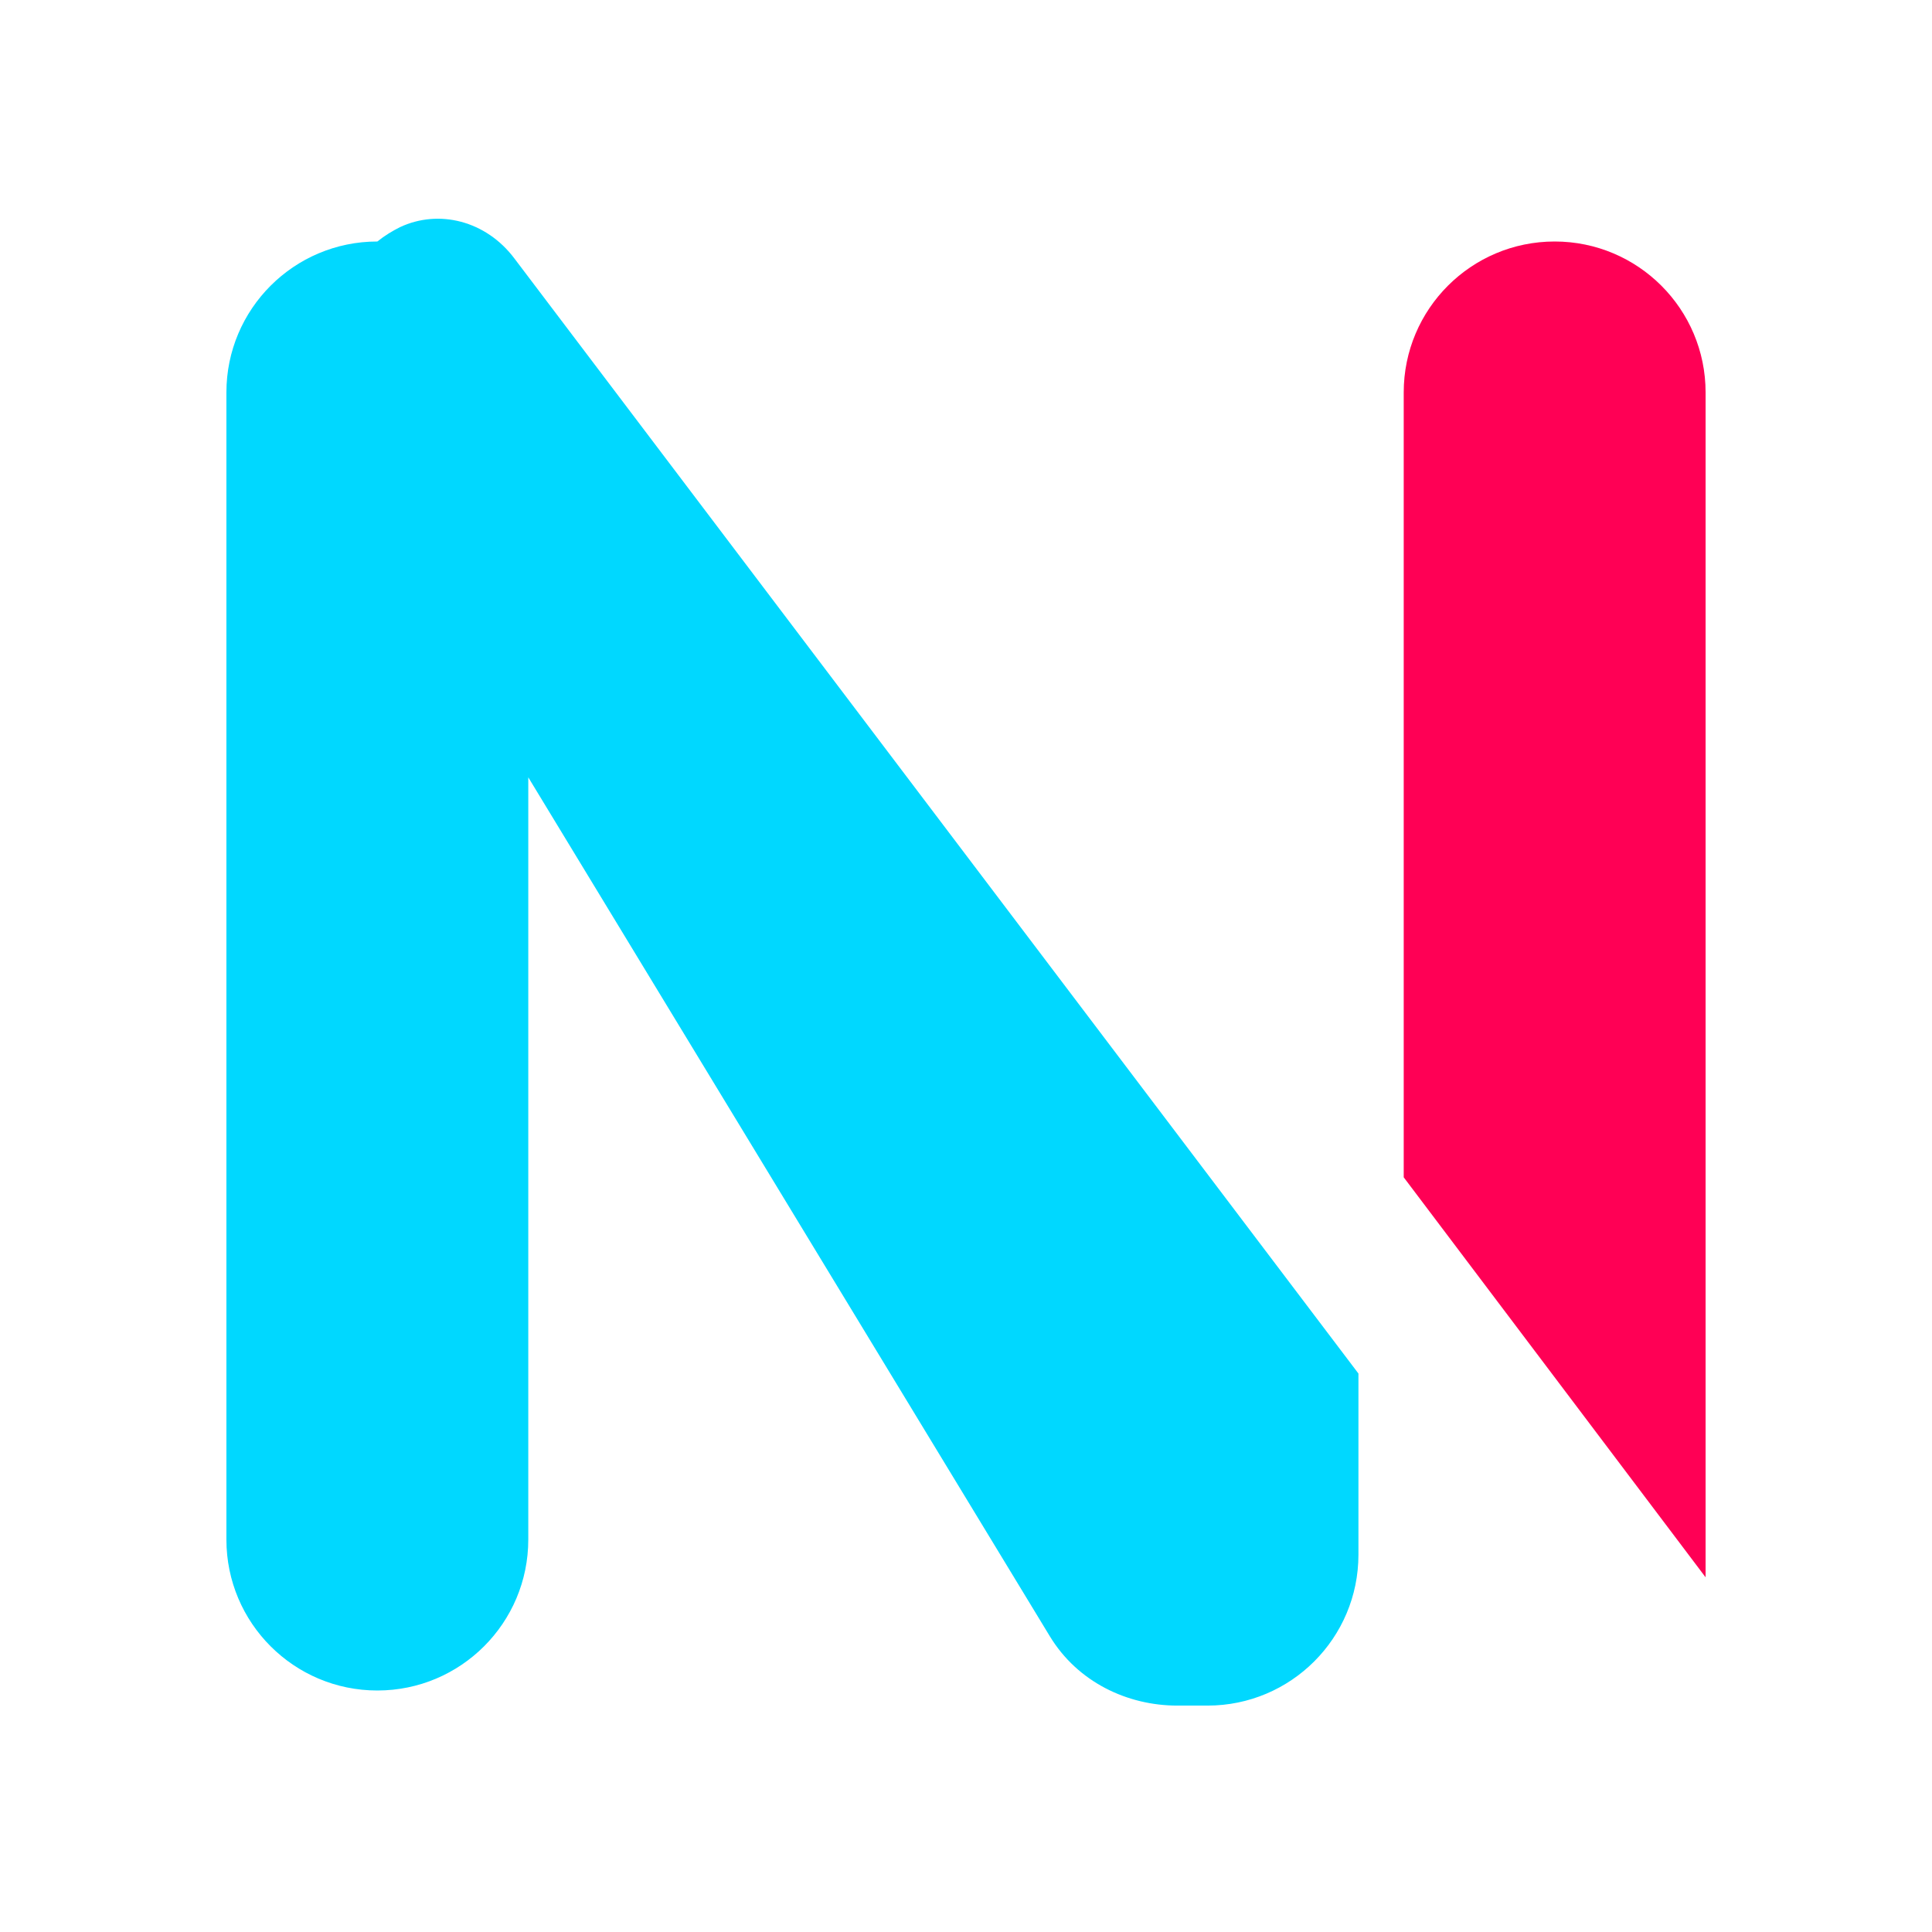
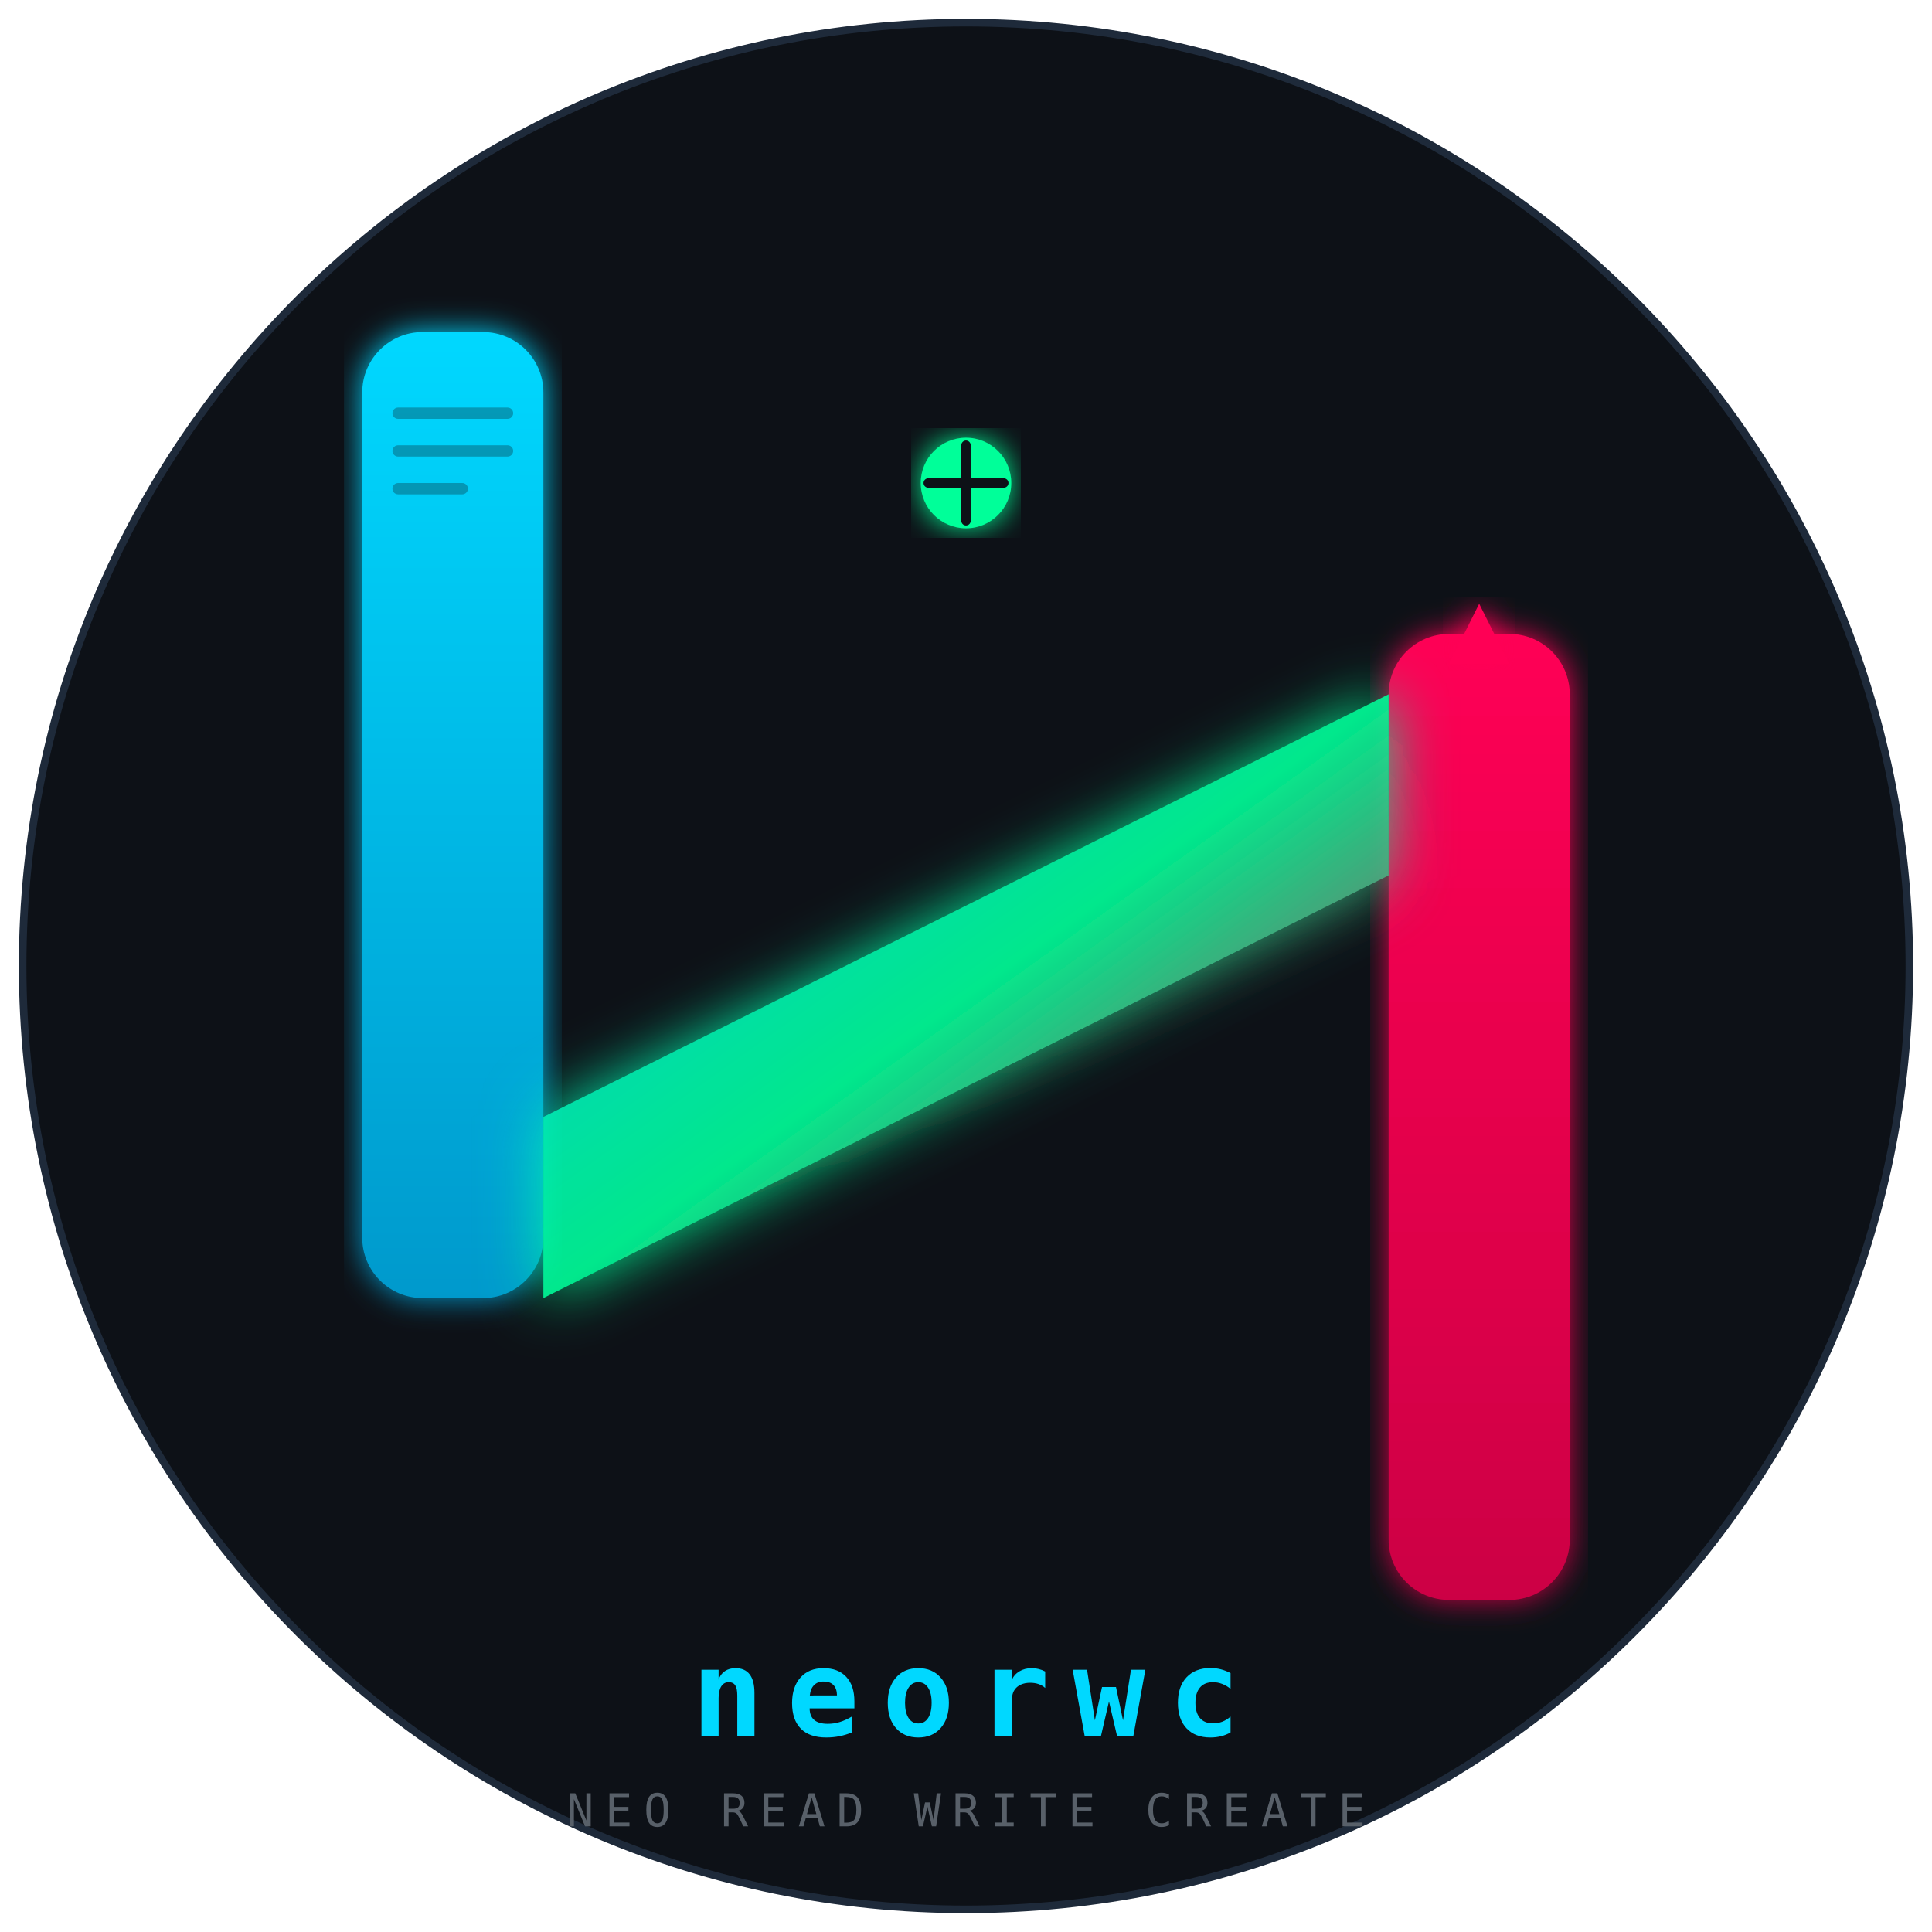
<svg xmlns="http://www.w3.org/2000/svg" width="512" height="512" viewBox="0 0 512 512" fill="none">
-   <g id="Neorwc-Icon">
-     <path id="Input-Flow" d="M100 64C77.909 64 60 81.909 60 104V408C60 430.091 77.909 448 100 448C122.091 448 140 430.091 140 408V206L278.2 433.6C285.6 445.8 298.8 452 312 452H320C342.1 452 360 434.1 360 412V364L136.4 68.6C128.8 58.4 116.2 55.4 106 60.2C104 61.2 102 62.4 100 64Z" fill="#00D8FF" />
-     <path id="Output-Flow" d="M412 64C389.909 64 372 81.909 372 104V312L452 418V104C452 81.909 434.09 64 412 64Z" fill="#FF0055" />
-   </g>
+   <defs>
+     <linearGradient id="cyanGrad" x1="0" y1="0" x2="0" y2="1">
+       <stop offset="0%" stop-color="#00D8FF" />
+       <stop offset="100%" stop-color="#0099CC" />
+     </linearGradient>
+     <linearGradient id="pinkGrad" x1="0" y1="0" x2="0" y2="1">
+       <stop offset="0%" stop-color="#FF0055" />
+       <stop offset="100%" stop-color="#CC0044" />
+     </linearGradient>
+     <linearGradient id="diagGrad" x1="0" y1="0" x2="1" y2="1">
+       <stop offset="0%" stop-color="#00D8FF" />
+       <stop offset="50%" stop-color="#00FF99" />
+       <stop offset="100%" stop-color="#FF0055" />
+     </linearGradient>
+     <filter id="glow">
+       <feGaussianBlur stdDeviation="4" result="blur" />
+       <feMerge>
+         <feMergeNode in="blur" />
+         <feMergeNode in="SourceGraphic" />
+       </feMerge>
+     </filter>
+     <filter id="glowSoft">
+       <feGaussianBlur stdDeviation="8" result="blur" />
+       <feMerge>
+         <feMergeNode in="blur" />
+         <feMergeNode in="SourceGraphic" />
+       </feMerge>
+     </filter>
+   </defs>
+   <circle cx="256" cy="256" r="250" fill="#0D1117" stroke="#1E2A3A" stroke-width="2" />
+   <rect x="96" y="88" width="48" height="256" rx="16" fill="url(#cyanGrad)" filter="url(#glow)" />
+   <rect x="104" y="108" width="32" height="3" rx="1.5" fill="#0D1117" opacity="0.3" />
+   <rect x="104" y="118" width="32" height="3" rx="1.5" fill="#0D1117" opacity="0.3" />
+   <rect x="104" y="128" width="20" height="3" rx="1.5" fill="#0D1117" opacity="0.3" />
+   <rect x="368" y="168" width="48" height="256" rx="16" fill="url(#pinkGrad)" filter="url(#glow)" />
+   <path d="M392 160 L384 176 L400 176 Z" fill="#FF0055" filter="url(#glow)" />
+   <path d="M144 344 L368 232 V184 L144 296 Z" fill="url(#diagGrad)" filter="url(#glowSoft)" opacity="0.9" />
+   <circle cx="256" cy="128" r="12" fill="#00FF99" filter="url(#glow)" />
+   <path d="M256 118 V138 M246 128 H266" stroke="#0D1117" stroke-width="2.5" stroke-linecap="round" />
+   <text x="256" y="460" text-anchor="middle" font-family="'SF Mono', 'JetBrains Mono', 'Fira Code', monospace" font-size="32" font-weight="700" fill="#00D8FF" letter-spacing="6">
+     neorwc
+   </text>
+   <text x="256" y="484" text-anchor="middle" font-family="'SF Mono', 'JetBrains Mono', 'Fira Code', monospace" font-size="12" fill="#586069" letter-spacing="3">
+     NEO READ WRITE CREATE
+   </text>
</svg>
